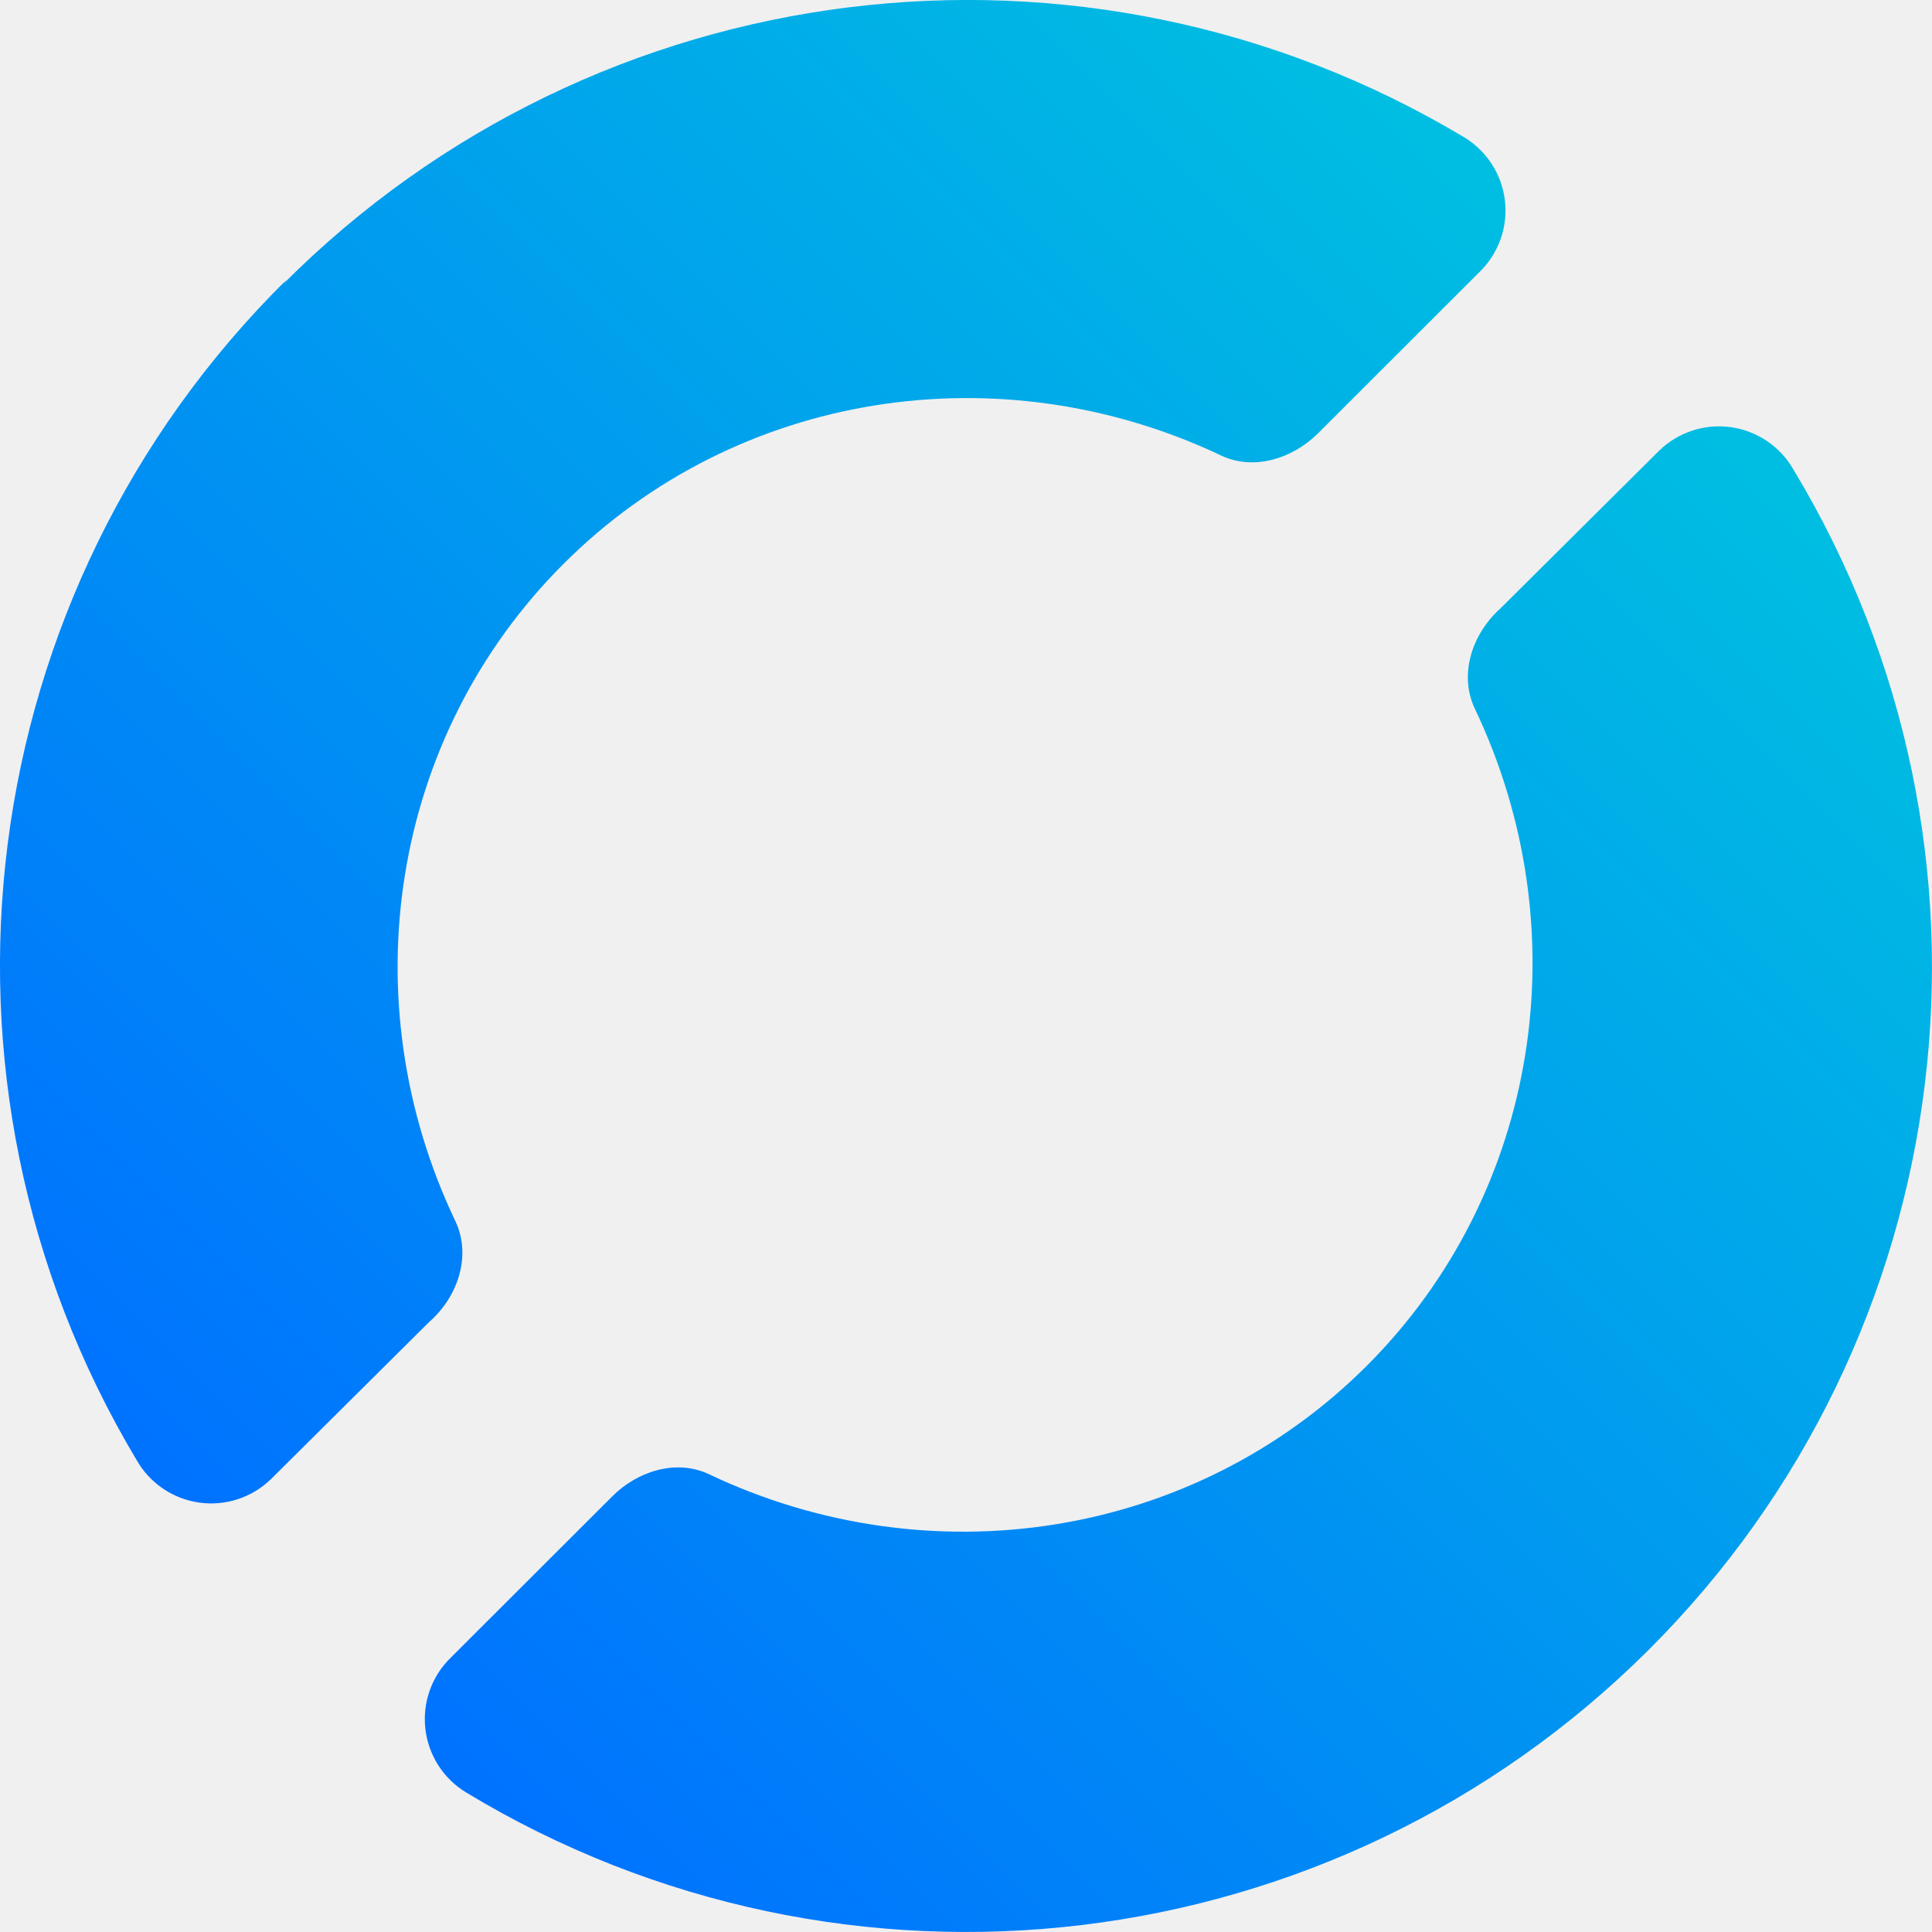
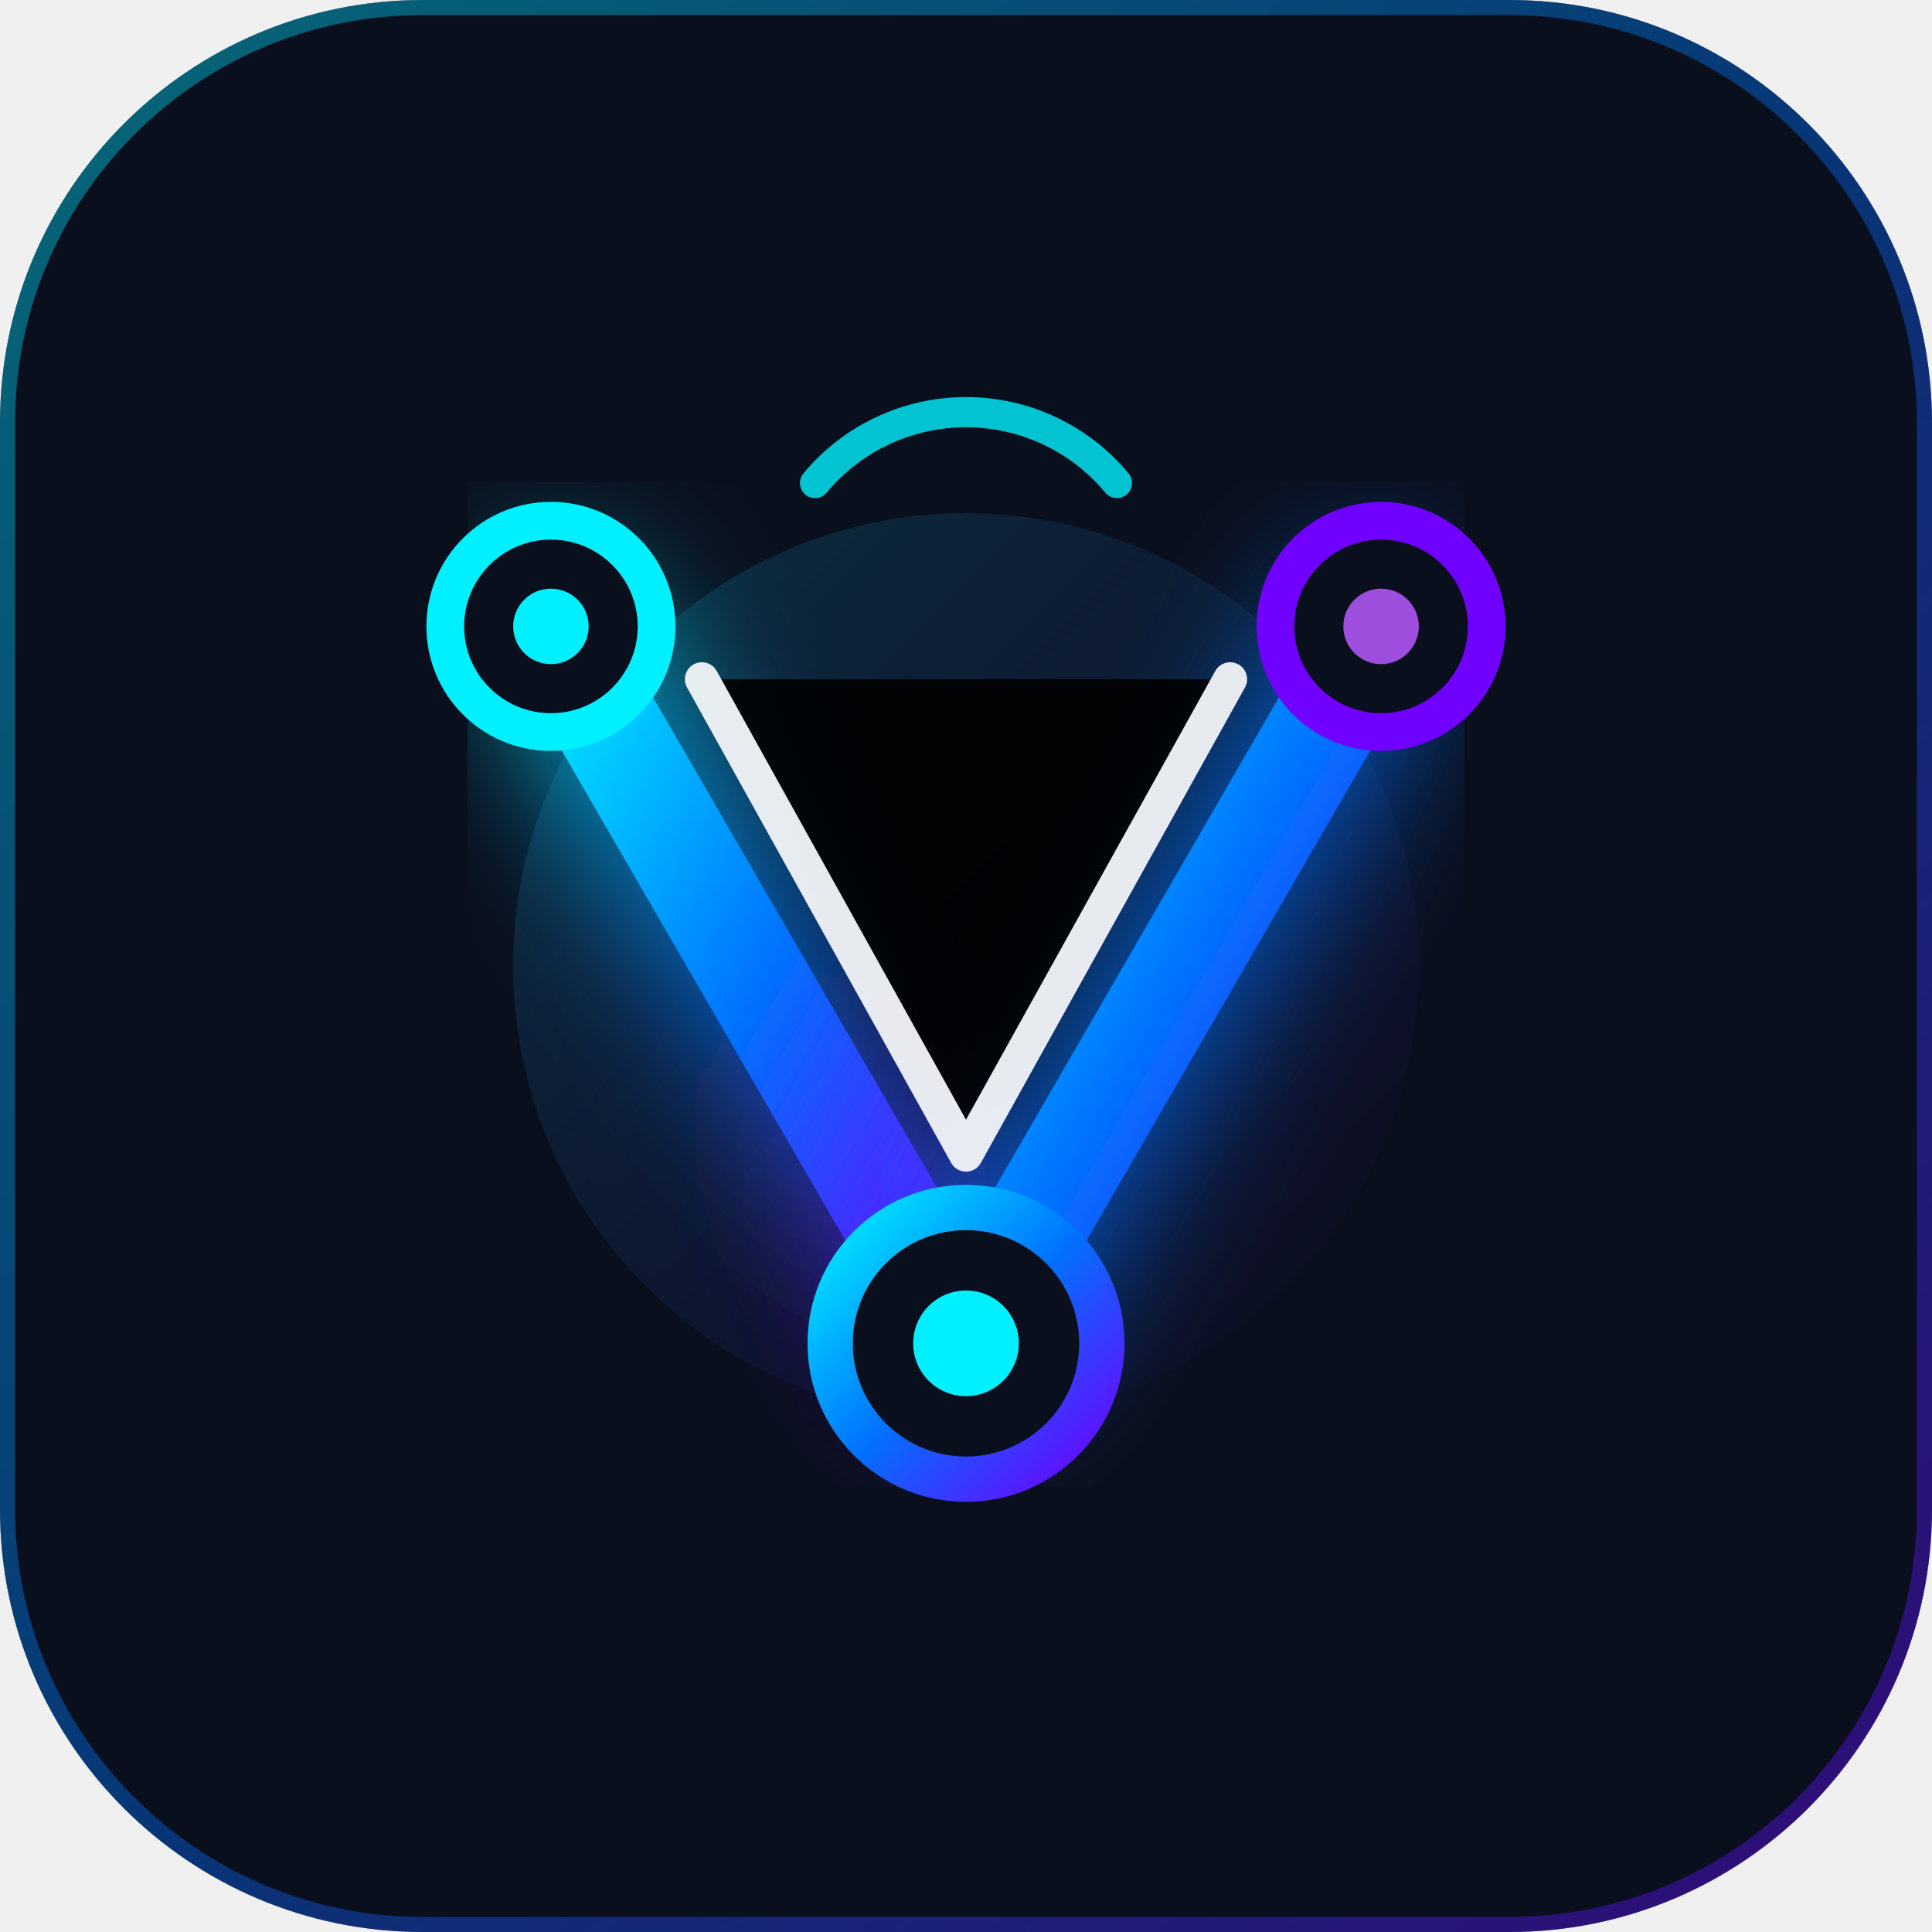
- <svg xmlns="http://www.w3.org/2000/svg" xmlns:xlink="http://www.w3.org/1999/xlink" xml:space="preserve" viewBox="66.993 897.484 26 26">
-   <linearGradient id="a" x1=".148" x2=".845" y1=".851" y2=".154" gradientTransform="matrix(26.301 0 0 26.331 90.674 911.757)" gradientUnits="userSpaceOnUse">
-     <stop offset="0" stop-color="#0071ff" />
-     <stop offset="1" stop-color="#00bfe1" />
-   </linearGradient>
+ <svg xmlns="http://www.w3.org/2000/svg" viewBox="0 0 256 256" width="100%" height="100%">
  <defs>
-     <linearGradient xlink:href="#a" id="b" x1=".148" x2=".845" y1=".851" y2=".154" gradientTransform="matrix(26.00048 0 0 25.99935 66.993 897.485)" gradientUnits="userSpaceOnUse" />
+     <linearGradient id="iconPrimaryGrad" x1="0%" y1="0%" x2="100%" y2="100%">
+       <stop offset="0%" stop-color="#00F0FF" />
+       <stop offset="50%" stop-color="#0072FF" />
+       <stop offset="100%" stop-color="#7000FF" />
+     </linearGradient>
+     <linearGradient id="iconGlow" x1="0%" y1="0%" x2="100%" y2="100%">
+       <stop offset="0%" stop-color="#00F0FF" stop-opacity="0.8" />
+       <stop offset="100%" stop-color="#7000FF" stop-opacity="0" />
+     </linearGradient>
+     <filter id="iconNeon" x="-20%" y="-20%" width="140%" height="140%">
+       <feGaussianBlur stdDeviation="10" result="blur" />
+       <feComposite in="SourceGraphic" in2="blur" operator="over" />
+     </filter>
  </defs>
-   <path fill="url(#b)" d="m89.318 903.552-2.135 2.122c-.376.337-.558.879-.347 1.337 1.422 2.976.882 6.524-1.452 8.856-2.335 2.331-5.887 2.87-8.866 1.449-.439-.197-.954-.03-1.292.312l-2.17 2.167a1.154 1.154 0 0 0 .208 1.81 13.005 13.005 0 0 0 15.91-1.912 12.97 12.97 0 0 0 1.956-15.887 1.154 1.154 0 0 0-1.812-.254zm-18.467-2.305a12.969 12.969 0 0 0-2.02 15.885 1.154 1.154 0 0 0 1.812.254l2.124-2.11c.385-.336.572-.884.359-1.348-1.423-2.976-.884-6.524 1.451-8.856 2.334-2.332 5.887-2.871 8.866-1.45.434.194.942.033 1.281-.3l2.182-2.18a1.152 1.152 0 0 0-.208-1.81 13.009 13.009 0 0 0-15.893 1.973z" />
+   <rect width="256" height="256" rx="56" fill="#0A0F1D" />
+   <rect width="254" height="254" x="1" y="1" rx="55" fill="none" stroke="url(#iconPrimaryGrad)" stroke-width="2" stroke-opacity="0.4" />
+   <g transform="translate(48, 48)">
+     <circle cx="80" cy="80" r="60" fill="url(#iconGlow)" opacity="0.2" />
+     <line x1="80" y1="130" x2="25" y2="35" stroke="url(#iconPrimaryGrad)" stroke-width="14" stroke-linecap="round" filter="url(#iconNeon)" />
+     <line x1="80" y1="130" x2="135" y2="35" stroke="url(#iconPrimaryGrad)" stroke-width="14" stroke-linecap="round" filter="url(#iconNeon)" />
+     <path d="M 45 42 L 80 105 L 115 42" stroke="#FFFFFF" stroke-width="4.5" stroke-linecap="round" stroke-linejoin="round" opacity="0.9" />
+     <circle cx="25" cy="35" r="14" fill="#0A0F1D" stroke="#00F0FF" stroke-width="5" />
+     <circle cx="25" cy="35" r="5" fill="#00F0FF" />
+     <circle cx="135" cy="35" r="14" fill="#0A0F1D" stroke="#7000FF" stroke-width="5" />
+     <circle cx="135" cy="35" r="5" fill="#9D4EDD" />
+     <circle cx="80" cy="130" r="18" fill="#0A0F1D" stroke="url(#iconPrimaryGrad)" stroke-width="6" />
+     <circle cx="80" cy="130" r="7" fill="#00F0FF" />
+     <path d="M 60 16 A 26 26 0 0 1 100 16" fill="none" stroke="#00F0FF" stroke-width="4" stroke-linecap="round" opacity="0.8" />
+   </g>
</svg>
